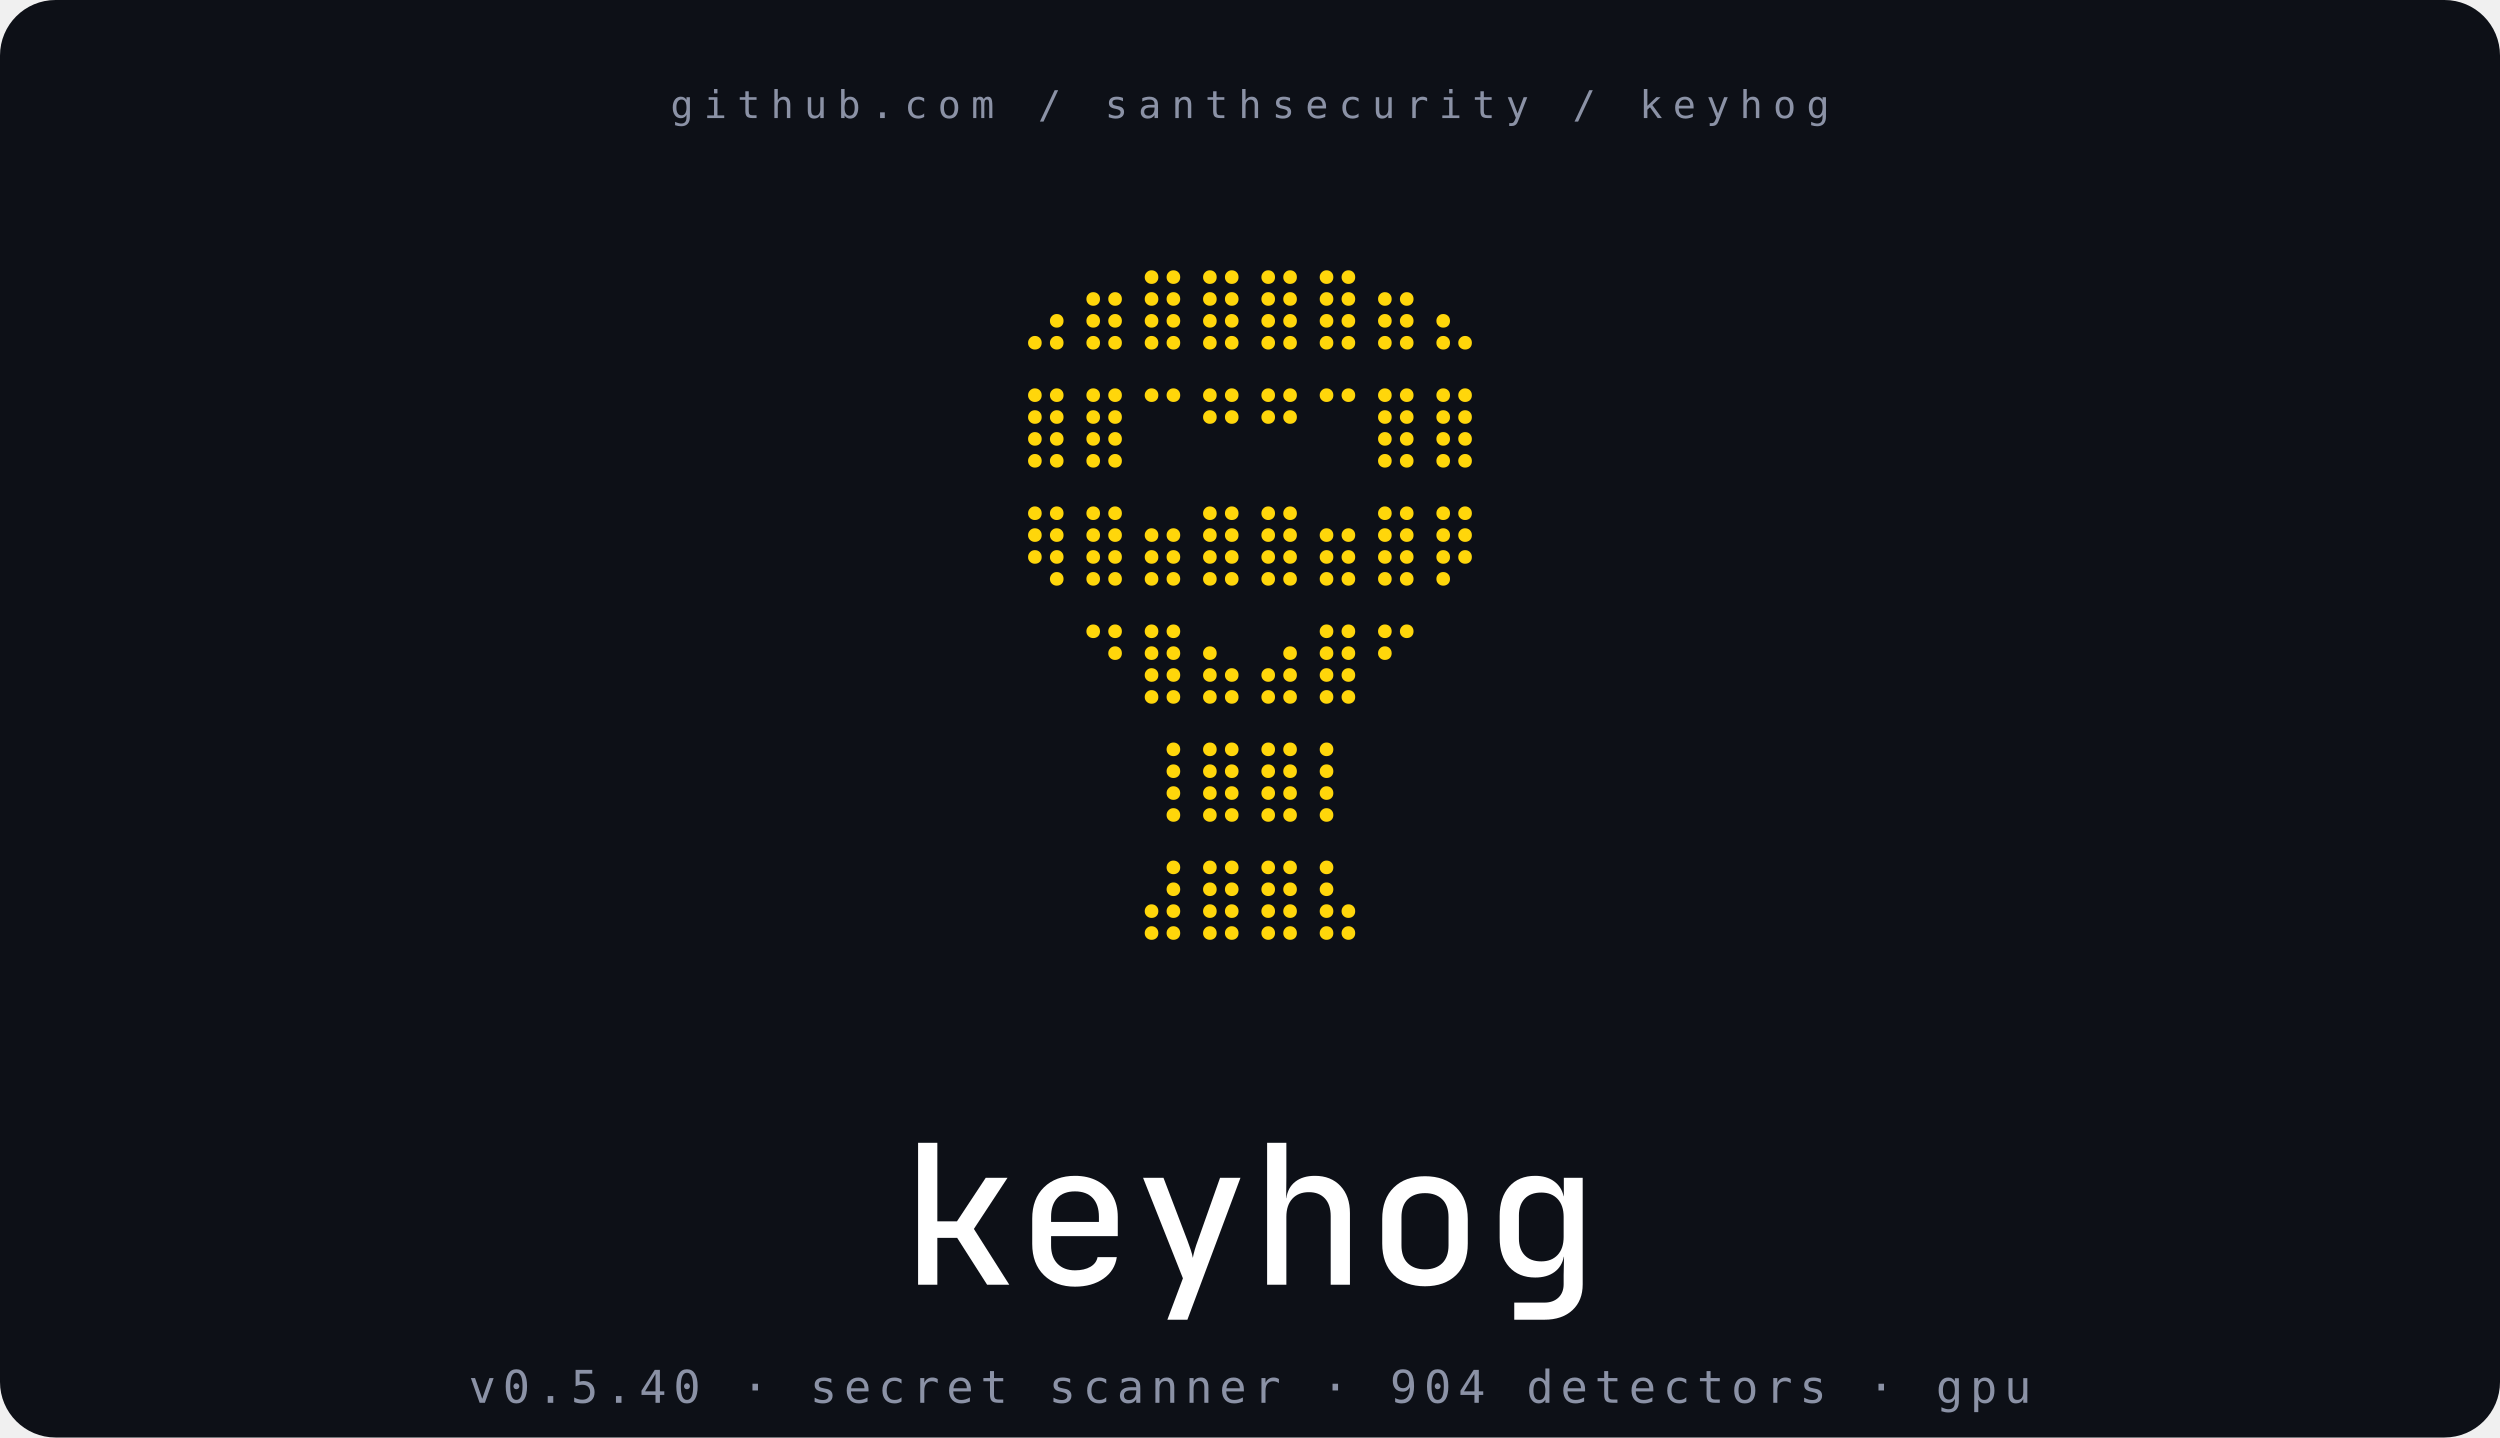
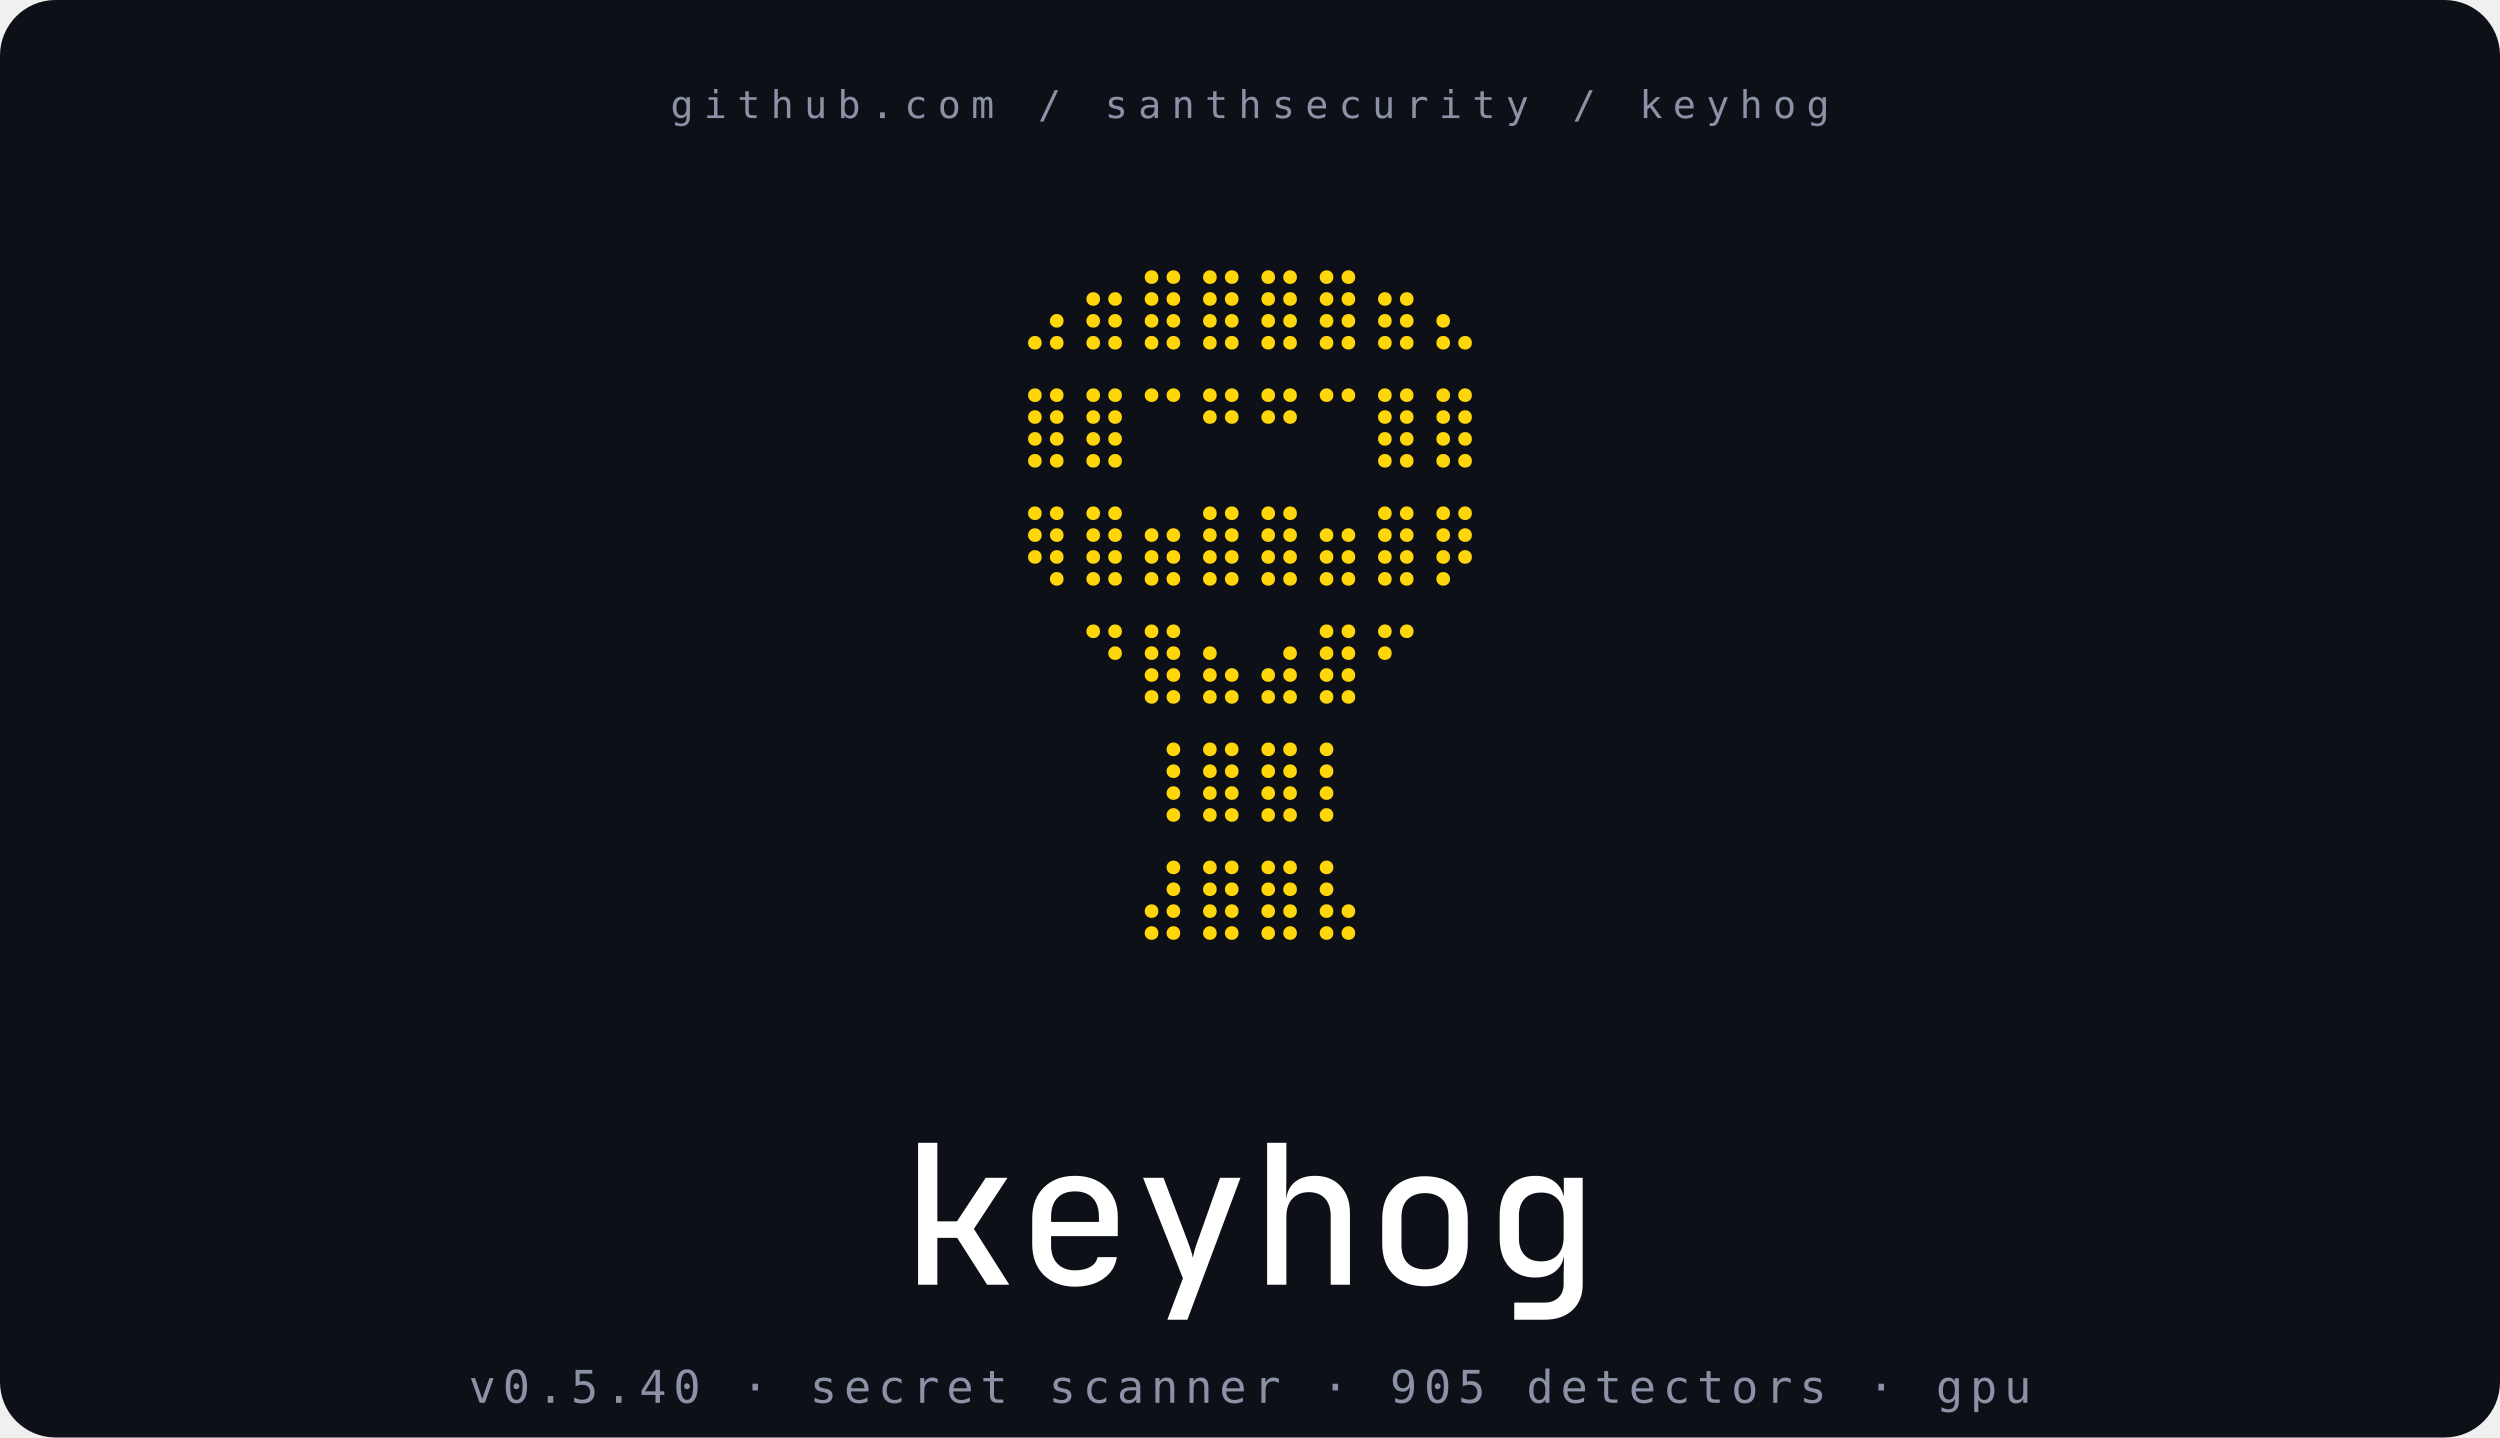
- <svg xmlns="http://www.w3.org/2000/svg" viewBox="0 0 720 414" width="720" height="414" role="img" aria-label="keyhog - secret scanner - 904 detectors - gpu">
+ <svg xmlns="http://www.w3.org/2000/svg" viewBox="0 0 720 414" width="720" height="414" role="img" aria-label="keyhog - secret scanner - 905 detectors - gpu">
  <rect x="0" y="0" width="720" height="414" rx="16" fill="#0d1017" />
  <g text-anchor="middle">
    <text fill="#8b92a6" x="360" y="34" font-family="'JetBrains Mono', ui-monospace, 'SF Mono', Menlo, Consolas, monospace" font-size="11" letter-spacing="3">github.com  /  santhsecurity  /  keyhog</text>
    <g font-family="'JetBrains Mono', ui-monospace, 'SF Mono', 'Cascadia Code', 'DejaVu Sans Mono', 'Liberation Mono', Menlo, Consolas, monospace" fill="#ffd60a" font-size="28" xml:space="preserve">
      <text x="360" y="98">⠀⣠⣶⣿⣿⣿⣿⣶⣄⠀</text>
      <text x="360" y="132">⠀⣿⣿⠉⠛⠛⠉⣿⣿⠀</text>
      <text x="360" y="166">⠀⢿⣿⣶⣿⣿⣶⣿⡿⠀</text>
      <text x="360" y="200">⠀⠀⠙⣿⣦⣴⣿⠋⠀⠀</text>
      <text x="360" y="234">⠀⠀⠀⢸⣿⣿⡇⠀⠀⠀</text>
      <text x="360" y="268">⠀⠀⠀⣼⣿⣿⣧⠀⠀⠀</text>
    </g>
    <g fill="#ffffff" transform="translate(259.20,370)">
      <g transform="translate(0.000,0) scale(0.056,-0.056)">
        <path d="M93 0V730H192V326H293L441 550H553L380 287L562 0H448L294 241H192V0Z" />
      </g>
      <g transform="translate(33.600,0) scale(0.056,-0.056)">
        <path d="M300 -10Q201 -10 140.5 49.0Q80 108 80 210V340Q80 442 140.5 501.0Q201 560 300 560Q366 560 415.5 533.5Q465 507 492.5 459.5Q520 412 520 349V250H177V202Q177 142 210.0 108.0Q243 74 300 74Q348 74 379.0 92.0Q410 110 416 142H515Q505 72 446.0 31.0Q387 -10 300 -10ZM177 349V323H423V349Q423 412 391.0 446.0Q359 480 300 480Q241 480 209.0 446.0Q177 412 177 349Z" />
      </g>
      <g transform="translate(67.200,0) scale(0.056,-0.056)">
        <path d="M175 -180 255 33 50 550H155L279 225Q287 204 295.0 180.0Q303 156 306 138Q309 156 316.0 180.0Q323 204 331 225L446 550H551L278 -180Z" />
      </g>
      <g transform="translate(100.800,0) scale(0.056,-0.056)">
        <path d="M88 0V730H187V550L186 445H187Q194 499 232.5 529.5Q271 560 334 560Q416 560 465.0 508.0Q514 456 514 368V0H415V353Q415 412 385.0 444.0Q355 476 303 476Q249 476 218.0 442.5Q187 409 187 349V0Z" />
      </g>
      <g transform="translate(134.400,0) scale(0.056,-0.056)">
        <path d="M300 -8Q199 -8 139.5 50.0Q80 108 80 212V338Q80 442 139.5 500.0Q199 558 300 558Q401 558 460.5 500.0Q520 442 520 338V212Q520 108 460.5 50.0Q401 -8 300 -8ZM300 79Q356 79 388.5 110.5Q421 142 421 203V347Q421 408 388.5 439.5Q356 471 300 471Q244 471 211.5 439.5Q179 408 179 347V203Q179 142 211.5 110.5Q244 79 300 79Z" />
      </g>
      <g transform="translate(168.000,0) scale(0.056,-0.056)">
        <path d="M159 -180V-92H314Q359 -92 386.0 -66.5Q413 -41 413 3V49L415 144H414Q404 93 365.5 65.0Q327 37 267 37Q182 37 133.0 91.5Q84 146 84 241V354Q84 449 133.0 504.5Q182 560 267 560Q325 560 363.5 532.0Q402 504 413 455H414V550H511V2Q511 -82 458.0 -131.0Q405 -180 314 -180ZM298 120Q351 120 382.0 153.0Q413 186 413 246V349Q413 408 382.0 441.0Q351 474 298 474Q243 474 213.0 442.5Q183 411 183 357V237Q183 183 213.0 151.5Q243 120 298 120Z" />
      </g>
    </g>
-     <text fill="#8b92a6" x="360" y="404" font-family="'JetBrains Mono', ui-monospace, 'SF Mono', Menlo, Consolas, monospace" font-size="13" letter-spacing="2">v0.5.40  ·  secret scanner  ·  904 detectors  ·  gpu</text>
+     <text fill="#8b92a6" x="360" y="404" font-family="'JetBrains Mono', ui-monospace, 'SF Mono', Menlo, Consolas, monospace" font-size="13" letter-spacing="2">v0.5.40  ·  secret scanner  ·  905 detectors  ·  gpu</text>
  </g>
</svg>
